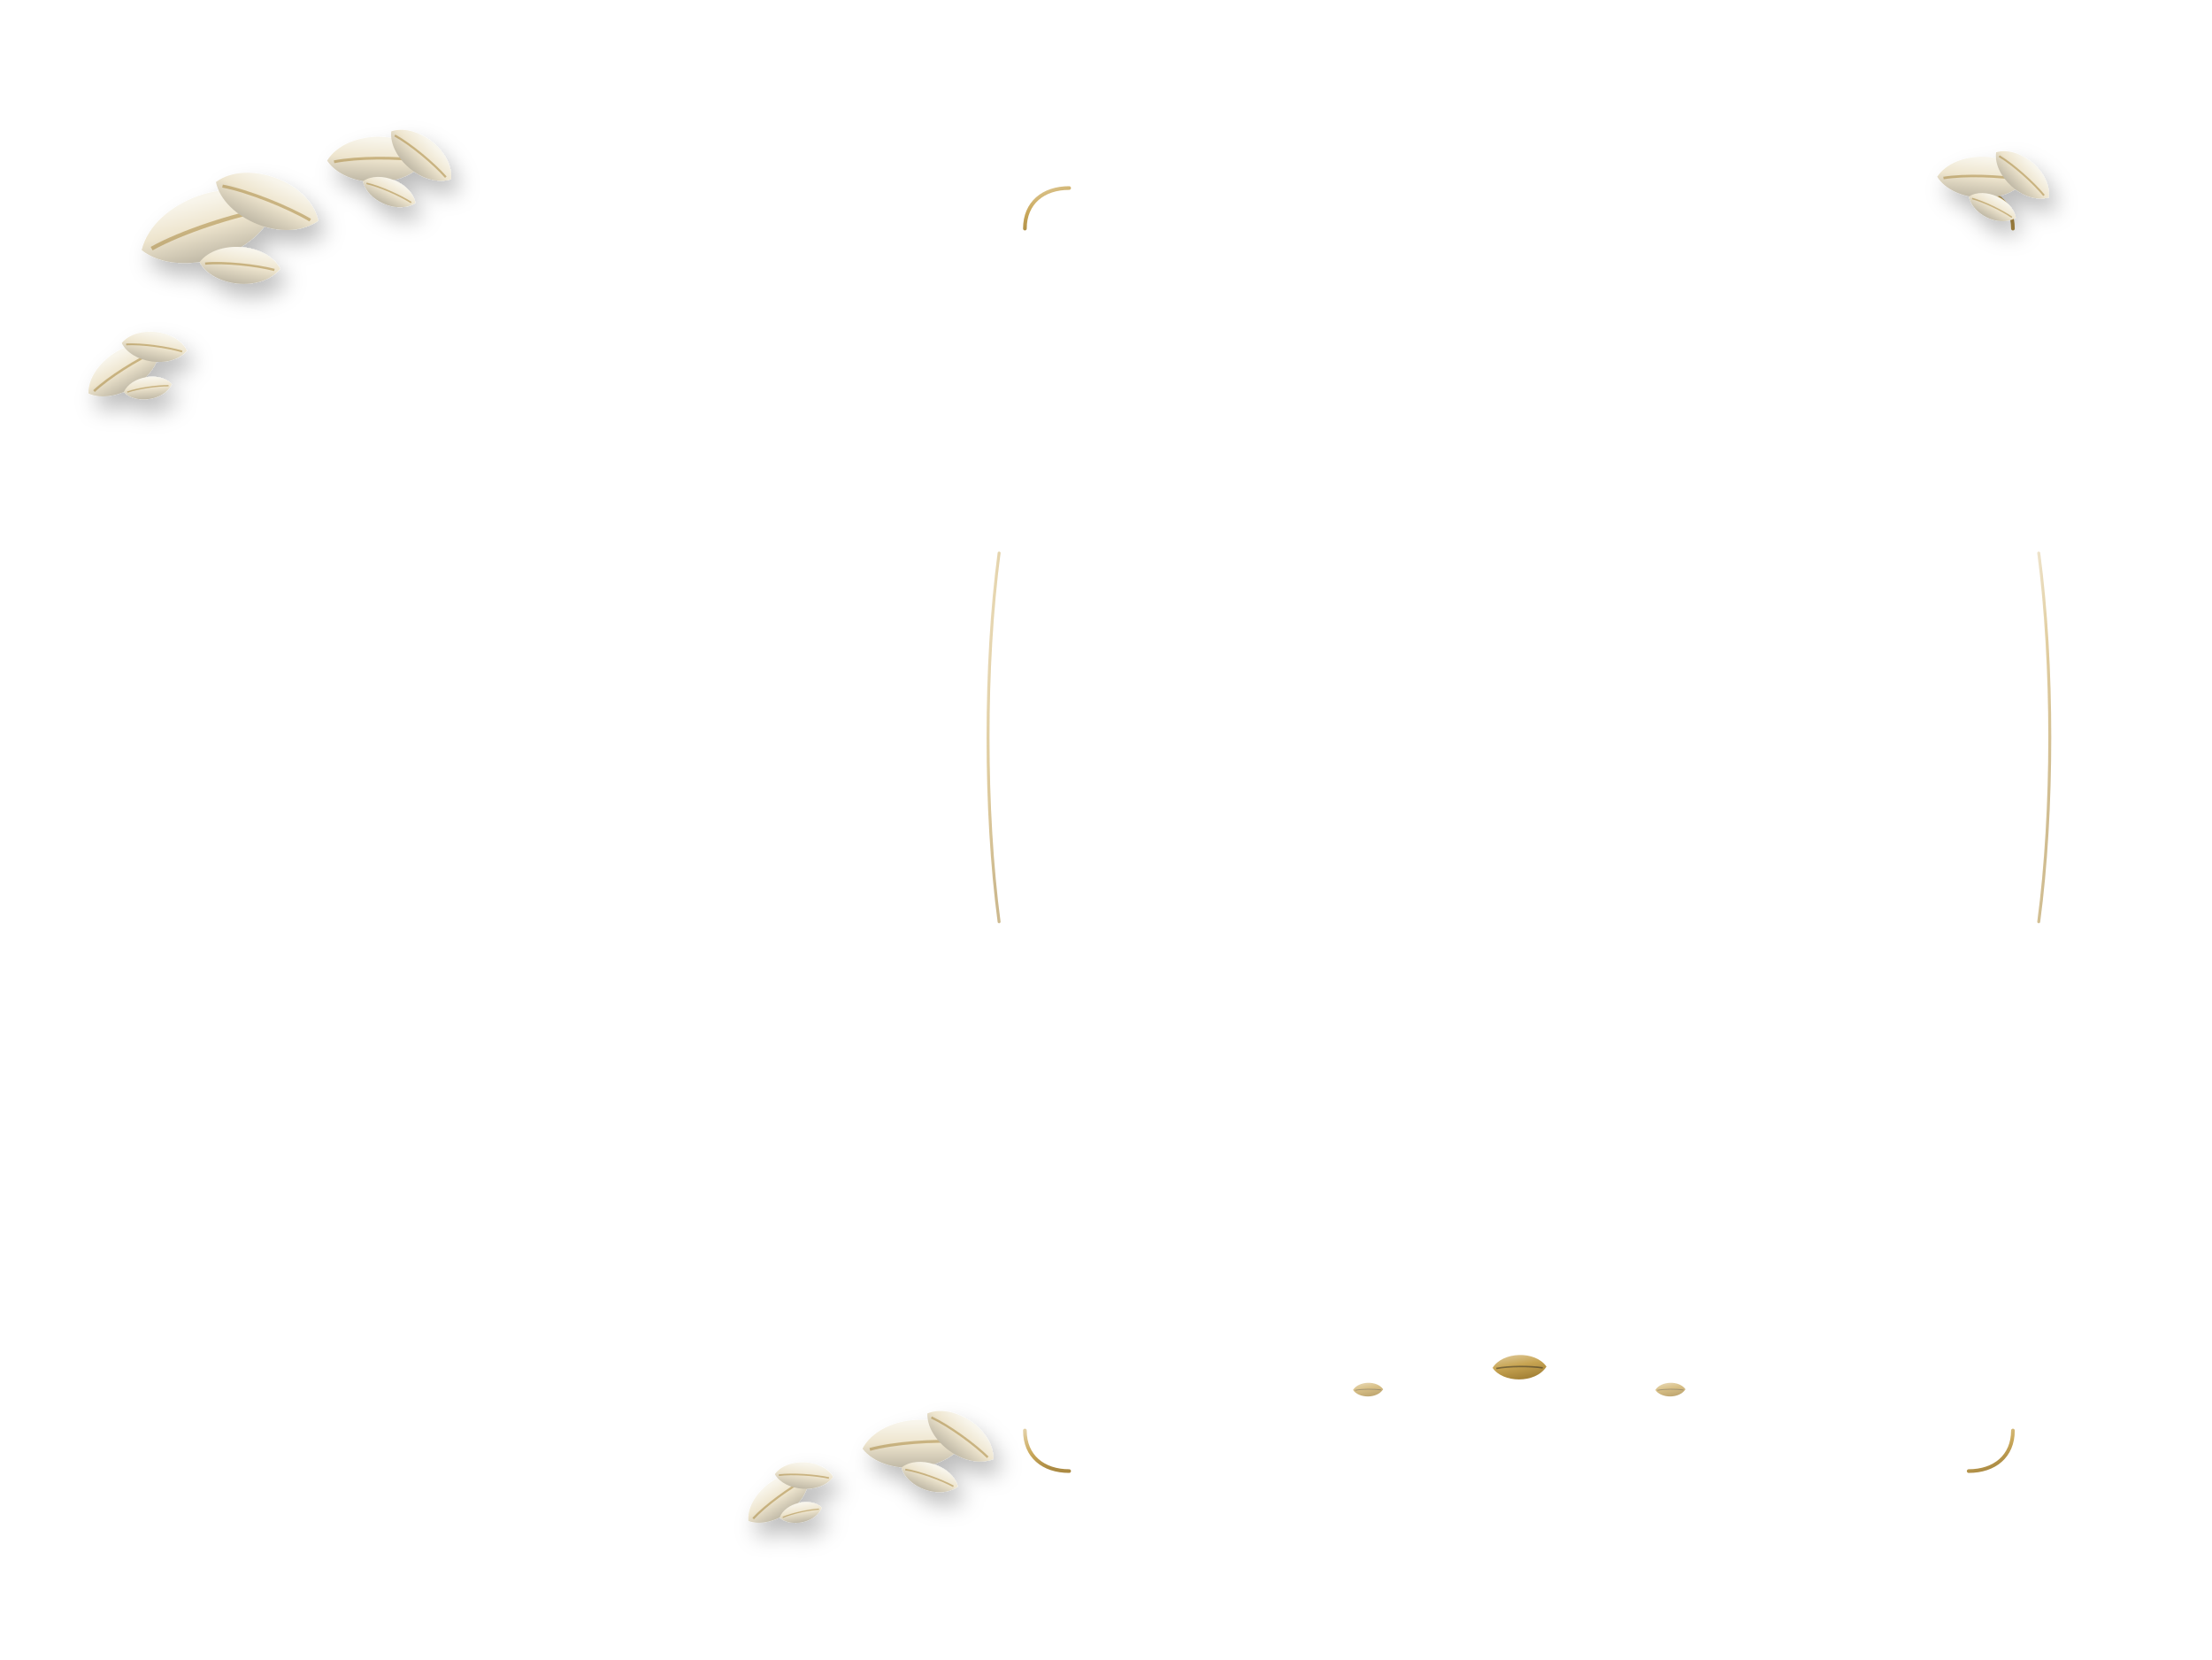
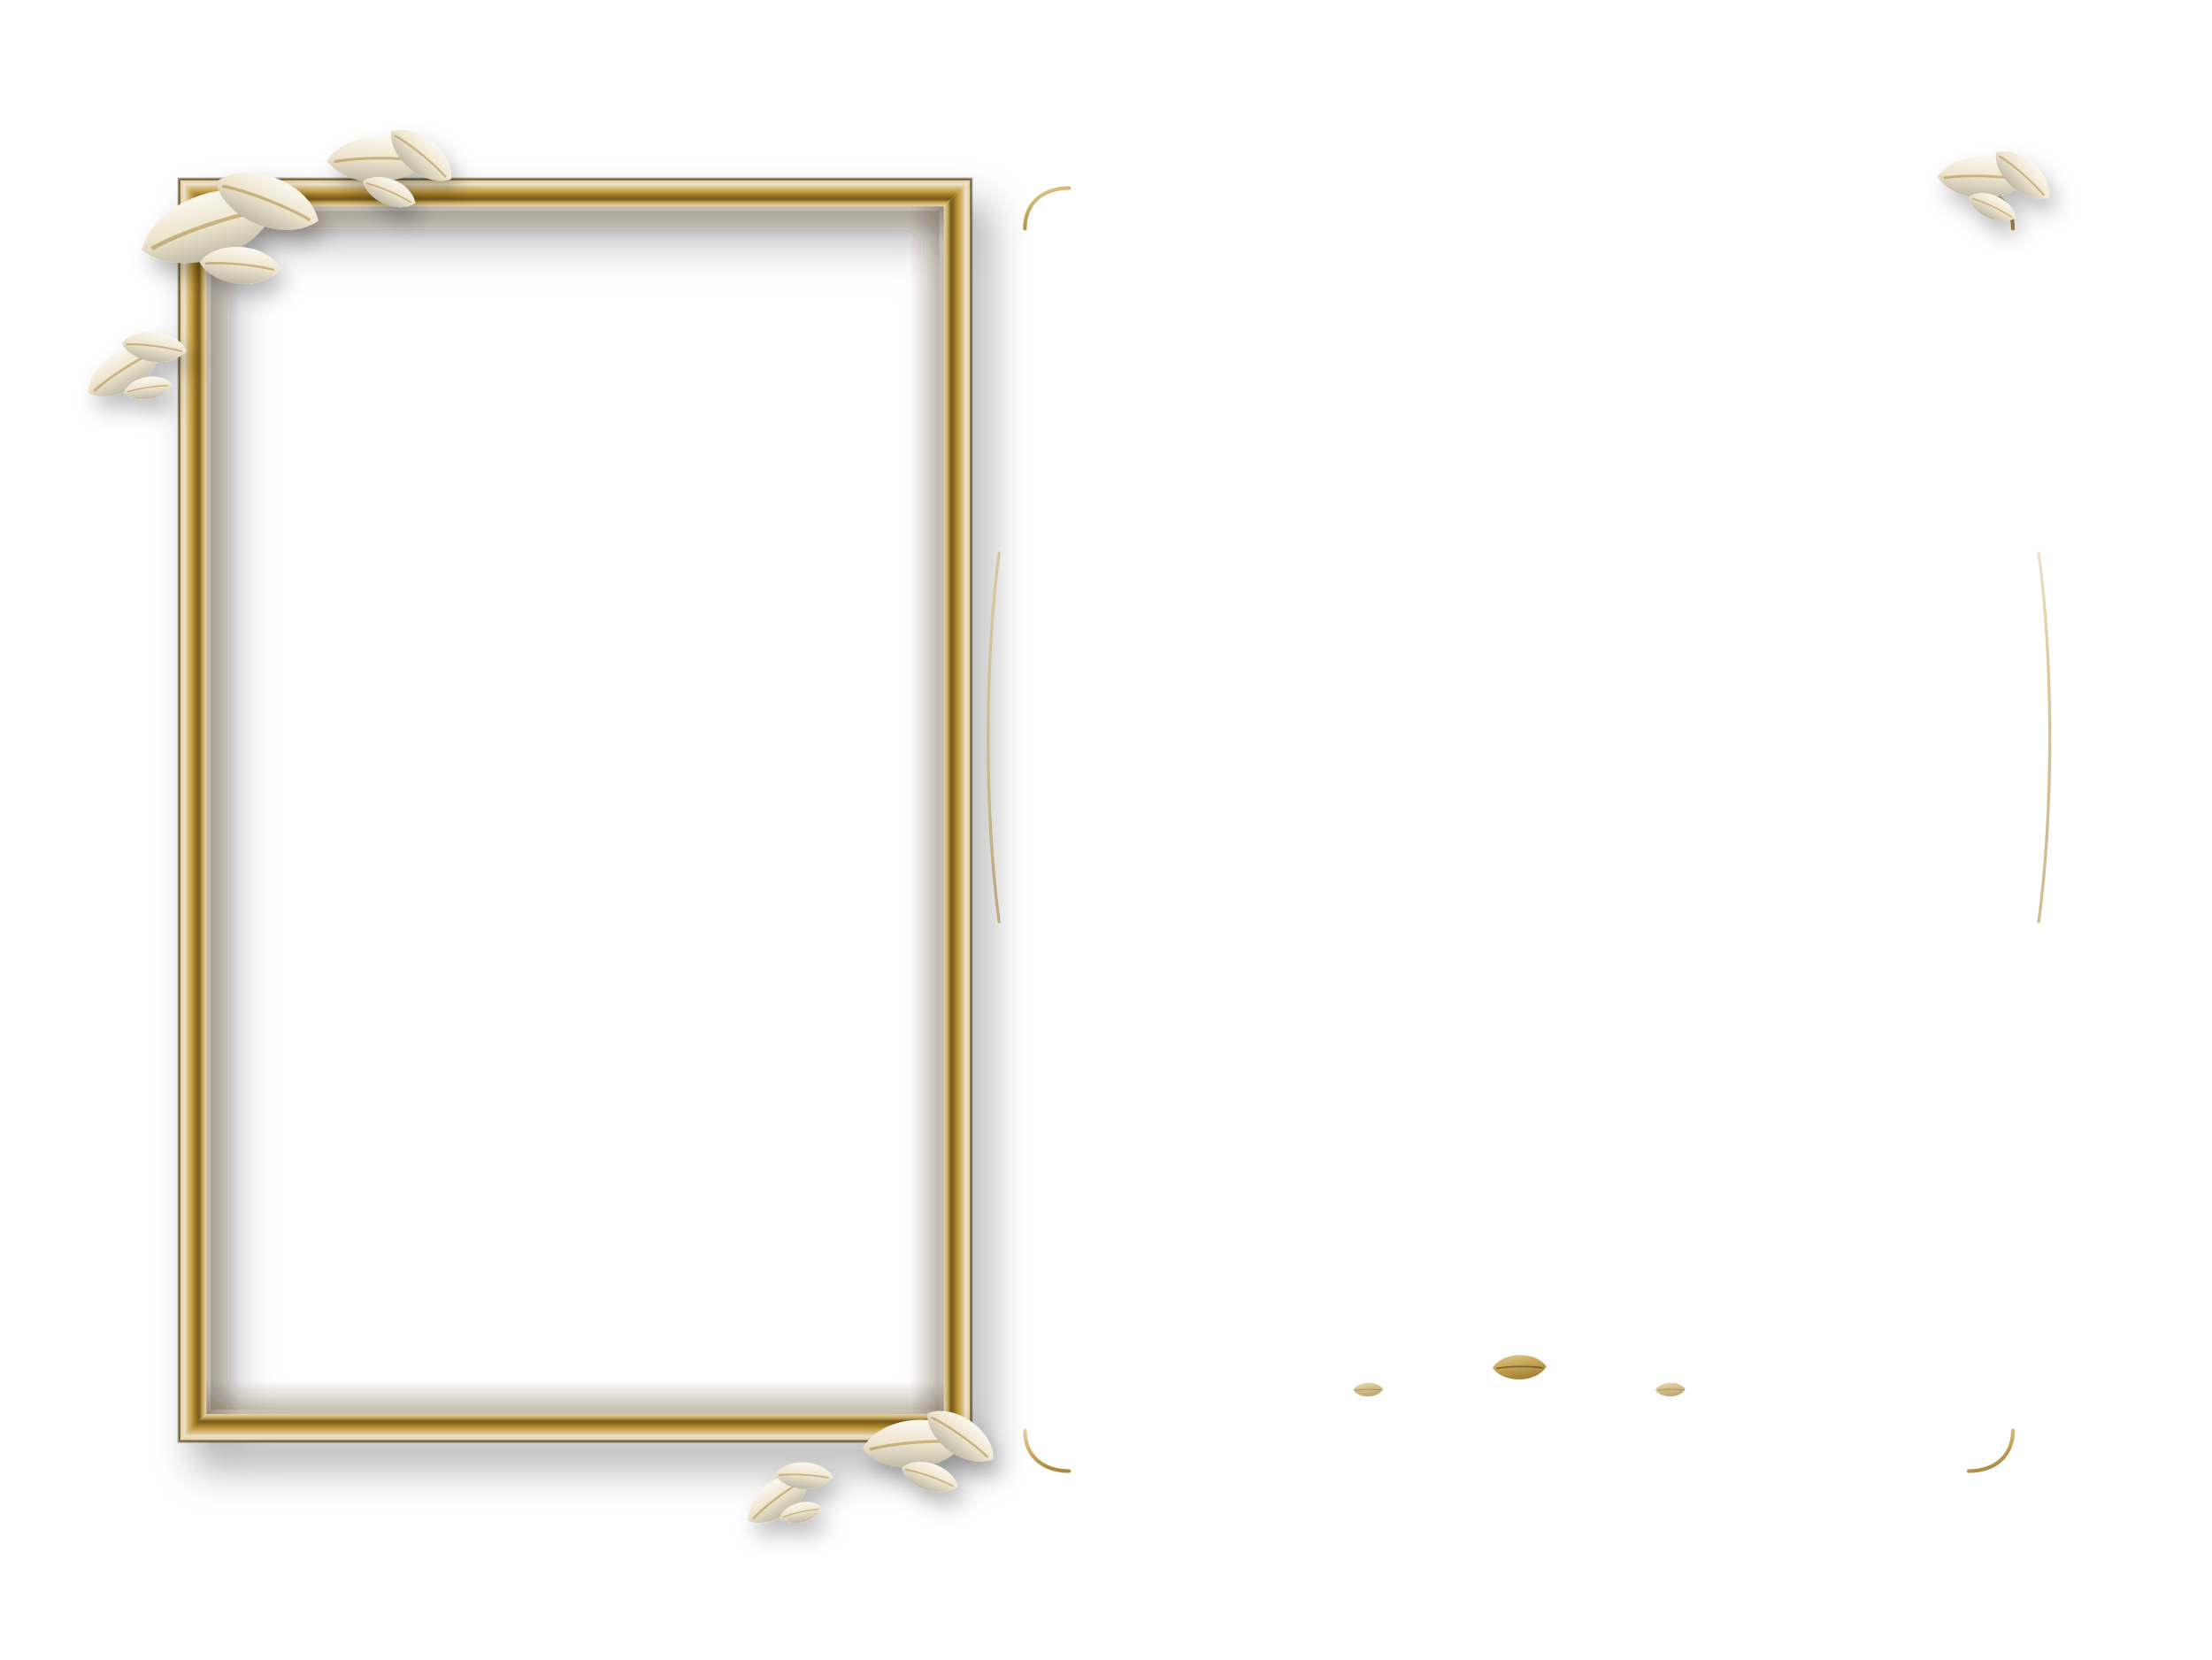
<svg xmlns="http://www.w3.org/2000/svg" viewBox="0 0 1200 900" width="1200" height="900">
  <defs>
+     <linearGradient id="bvT" x1="0" y1="0" x2="0" y2="1">
+       <stop offset="0%" stop-color="#8c6a1f" />
+       <stop offset="8%" stop-color="#e3d2a9" />
+       <stop offset="20%" stop-color="#eee3c9" />
+       <stop offset="33%" stop-color="#d7bd82" />
+       <stop offset="48%" stop-color="#c19a3f" />
+       <stop offset="62%" stop-color="#947020" />
+       <stop offset="74%" stop-color="#75591a" />
+       <stop offset="86%" stop-color="#caa95c" />
+       <stop offset="100%" stop-color="#e6d7b2" />
+     </linearGradient>
+     <linearGradient id="bvL" x1="0" y1="0" x2="1" y2="0">
+       <stop offset="0%" stop-color="#8c6a1f" />
+       <stop offset="8%" stop-color="#e3d2a9" />
+       <stop offset="20%" stop-color="#eee3c9" />
+       <stop offset="33%" stop-color="#d7bd82" />
+       <stop offset="48%" stop-color="#c19a3f" />
+       <stop offset="62%" stop-color="#947020" />
+       <stop offset="74%" stop-color="#75591a" />
+       <stop offset="86%" stop-color="#caa95c" />
+       <stop offset="100%" stop-color="#e6d7b2" />
+     </linearGradient>
+     <linearGradient id="bvB" x1="0" y1="1" x2="0" y2="0">
+       <stop offset="0%" stop-color="#8c6a1f" />
+       <stop offset="8%" stop-color="#e3d2a9" />
+       <stop offset="20%" stop-color="#eee3c9" />
+       <stop offset="33%" stop-color="#d7bd82" />
+       <stop offset="48%" stop-color="#c19a3f" />
+       <stop offset="62%" stop-color="#947020" />
+       <stop offset="74%" stop-color="#75591a" />
+       <stop offset="86%" stop-color="#caa95c" />
+       <stop offset="100%" stop-color="#e6d7b2" />
+     </linearGradient>
+     <linearGradient id="bvR" x1="1" y1="0" x2="0" y2="0">
+       <stop offset="0%" stop-color="#8c6a1f" />
+       <stop offset="8%" stop-color="#e3d2a9" />
+       <stop offset="20%" stop-color="#eee3c9" />
+       <stop offset="33%" stop-color="#d7bd82" />
+       <stop offset="48%" stop-color="#c19a3f" />
+       <stop offset="62%" stop-color="#947020" />
+       <stop offset="74%" stop-color="#75591a" />
+       <stop offset="86%" stop-color="#caa95c" />
+       <stop offset="100%" stop-color="#e6d7b2" />
+     </linearGradient>
+     <linearGradient id="isT" x1="0" y1="0" x2="0" y2="1">
+       <stop offset="0%" stop-color="#3d2610" stop-opacity="0.3" />
+       <stop offset="100%" stop-color="#3d2610" stop-opacity="0" />
+     </linearGradient>
+     <linearGradient id="isB" x1="0" y1="1" x2="0" y2="0">
+       <stop offset="0%" stop-color="#3d2610" stop-opacity="0.3" />
+       <stop offset="100%" stop-color="#3d2610" stop-opacity="0" />
+     </linearGradient>
+     <linearGradient id="isL" x1="0" y1="0" x2="1" y2="0">
+       <stop offset="0%" stop-color="#3d2610" stop-opacity="0.3" />
+       <stop offset="100%" stop-color="#3d2610" stop-opacity="0" />
+     </linearGradient>
+     <linearGradient id="isR" x1="1" y1="0" x2="0" y2="0">
+       <stop offset="0%" stop-color="#3d2610" stop-opacity="0.3" />
+       <stop offset="100%" stop-color="#3d2610" stop-opacity="0" />
+     </linearGradient>
+     <filter id="castR" x="-16%" y="-12%" width="136%" height="128%">
+       <feDropShadow dx="9" dy="14" stdDeviation="11" flood-color="#000000" flood-opacity="0.34" />
+     </filter>
    <linearGradient id="pt" x1="0" y1="1" x2="0.15" y2="0">
      <stop offset="0%" stop-color="#bab3a1" />
      <stop offset="58%" stop-color="#eee5ce" />
      <stop offset="100%" stop-color="#f8f5eb" />
    </linearGradient>
    <symbol id="mot" viewBox="-50 -50 100 100">
      <path d="M-42,0 C-26,-26 26,-28 44,-2 C26,26 -26,24 -42,0 Z" />
      <path d="M-36,1 C-16,-3 18,-3 38,0" fill="none" stroke="currentColor" stroke-width="2.4" opacity="0.45" />
    </symbol>
    <symbol id="dec" viewBox="-100 -100 200 200">
      <g fill="url(#pt)" color="#9c7622">
        <use href="#mot" x="-50" y="-50" width="100" height="100" transform="translate(-22,10) rotate(-18) scale(1.5)" />
        <use href="#mot" x="-50" y="-50" width="100" height="100" transform="translate(30,-14) rotate(22) scale(1.15)" />
        <use href="#mot" x="-50" y="-50" width="100" height="100" transform="translate(6,44) rotate(6) scale(0.85)" />
      </g>
    </symbol>
    <linearGradient id="pnl" x1="0" y1="0" x2="0.4" y2="1">
      <stop offset="0%" stop-color="#ddc795" />
      <stop offset="52%" stop-color="#c19a3f" />
      <stop offset="100%" stop-color="#9c7622" />
    </linearGradient>
    <symbol id="pmo" viewBox="-50 -50 100 100">
      <path d="M-42,0 C-26,-26 26,-28 44,-2 C26,26 -26,24 -42,0 Z" />
      <path d="M-36,1 C-16,-3 18,-3 38,0" fill="none" stroke="currentColor" stroke-width="2.4" opacity="0.45" />
    </symbol>
    <filter id="dr" x="-26%" y="-26%" width="154%" height="154%">
      <feDropShadow dx="4" dy="7" stdDeviation="6" flood-color="#000000" flood-opacity="0.26" />
    </filter>
  </defs>
+   <g transform="translate(112,112)" filter="url(#castR)">
+     <path d="M-15,-15 L415,-15 L400,0 L0,0 Z" fill="url(#bvT)" />
+     <path d="M-15,-15 L0,0 L0,655 L-15,670 Z" fill="url(#bvL)" />
+     <path d="M415,-15 L415,670 L400,655 L400,0 Z" fill="url(#bvR)" />
+     <path d="M415,670 L-15,670 L0,655 L400,655 Z" fill="url(#bvB)" />
+     <rect x="-15" y="-15" width="430" height="685" fill="none" stroke="#00000055" stroke-width="1.4" />
+     <rect x="1.2" y="1.2" width="397.6" height="652.6" fill="none" stroke="#ffffffaa" stroke-width="2.2" />
+     <rect x="0" y="0" width="400" height="18" fill="url(#isT)" />
+     <rect x="0" y="637" width="400" height="18" fill="url(#isB)" />
+     <rect x="0" y="0" width="18" height="655" fill="url(#isL)" />
+     <rect x="382" y="0" width="18" height="655" fill="url(#isR)" />
+   </g>
  <g fill="none" stroke="url(#pnl)" stroke-linecap="round" opacity="0.85">
    <path d="M556,124 C556,110 566,102 580,102" stroke-width="2" />
    <path d="M1092,124 C1092,110 1082,102 1068,102" stroke-width="2" />
    <path d="M556,776 C556,790 566,798 580,798" stroke-width="2" />
    <path d="M1092,776 C1092,790 1082,798 1068,798" stroke-width="2" />
    <path d="M542,300 C534,360 534,440 542,500" stroke-width="1.6" opacity="0.6" />
    <path d="M1106,300 C1114,360 1114,440 1106,500" stroke-width="1.6" opacity="0.6" />
  </g>
  <g fill="url(#pnl)" opacity="0.9">
    <use href="#pmo" x="-50" y="-50" width="100" height="100" transform="translate(824,742) scale(0.34)" />
    <use href="#pmo" x="-50" y="-50" width="100" height="100" transform="translate(742,754) scale(0.19)" opacity="0.7" />
    <use href="#pmo" x="-50" y="-50" width="100" height="100" transform="translate(906,754) scale(0.19)" opacity="0.7" />
  </g>
  <g filter="url(#dr)">
    <use href="#dec" x="-100" y="-100" width="200" height="200" transform="translate(126,118) scale(0.6)" />
    <use href="#dec" x="-100" y="-100" width="200" height="200" transform="translate(214,86) rotate(18) scale(0.42)" />
    <use href="#dec" x="-100" y="-100" width="200" height="200" transform="translate(74,196) rotate(-14) scale(0.36)" />
    <use href="#dec" x="-100" y="-100" width="200" height="200" transform="translate(506,782) rotate(14) scale(0.44)" />
    <use href="#dec" x="-100" y="-100" width="200" height="200" transform="translate(428,808) rotate(-18) scale(0.32)" />
    <use href="#dec" x="-100" y="-100" width="200" height="200" transform="translate(1084,96) rotate(20) scale(0.38)" />
  </g>
</svg>
